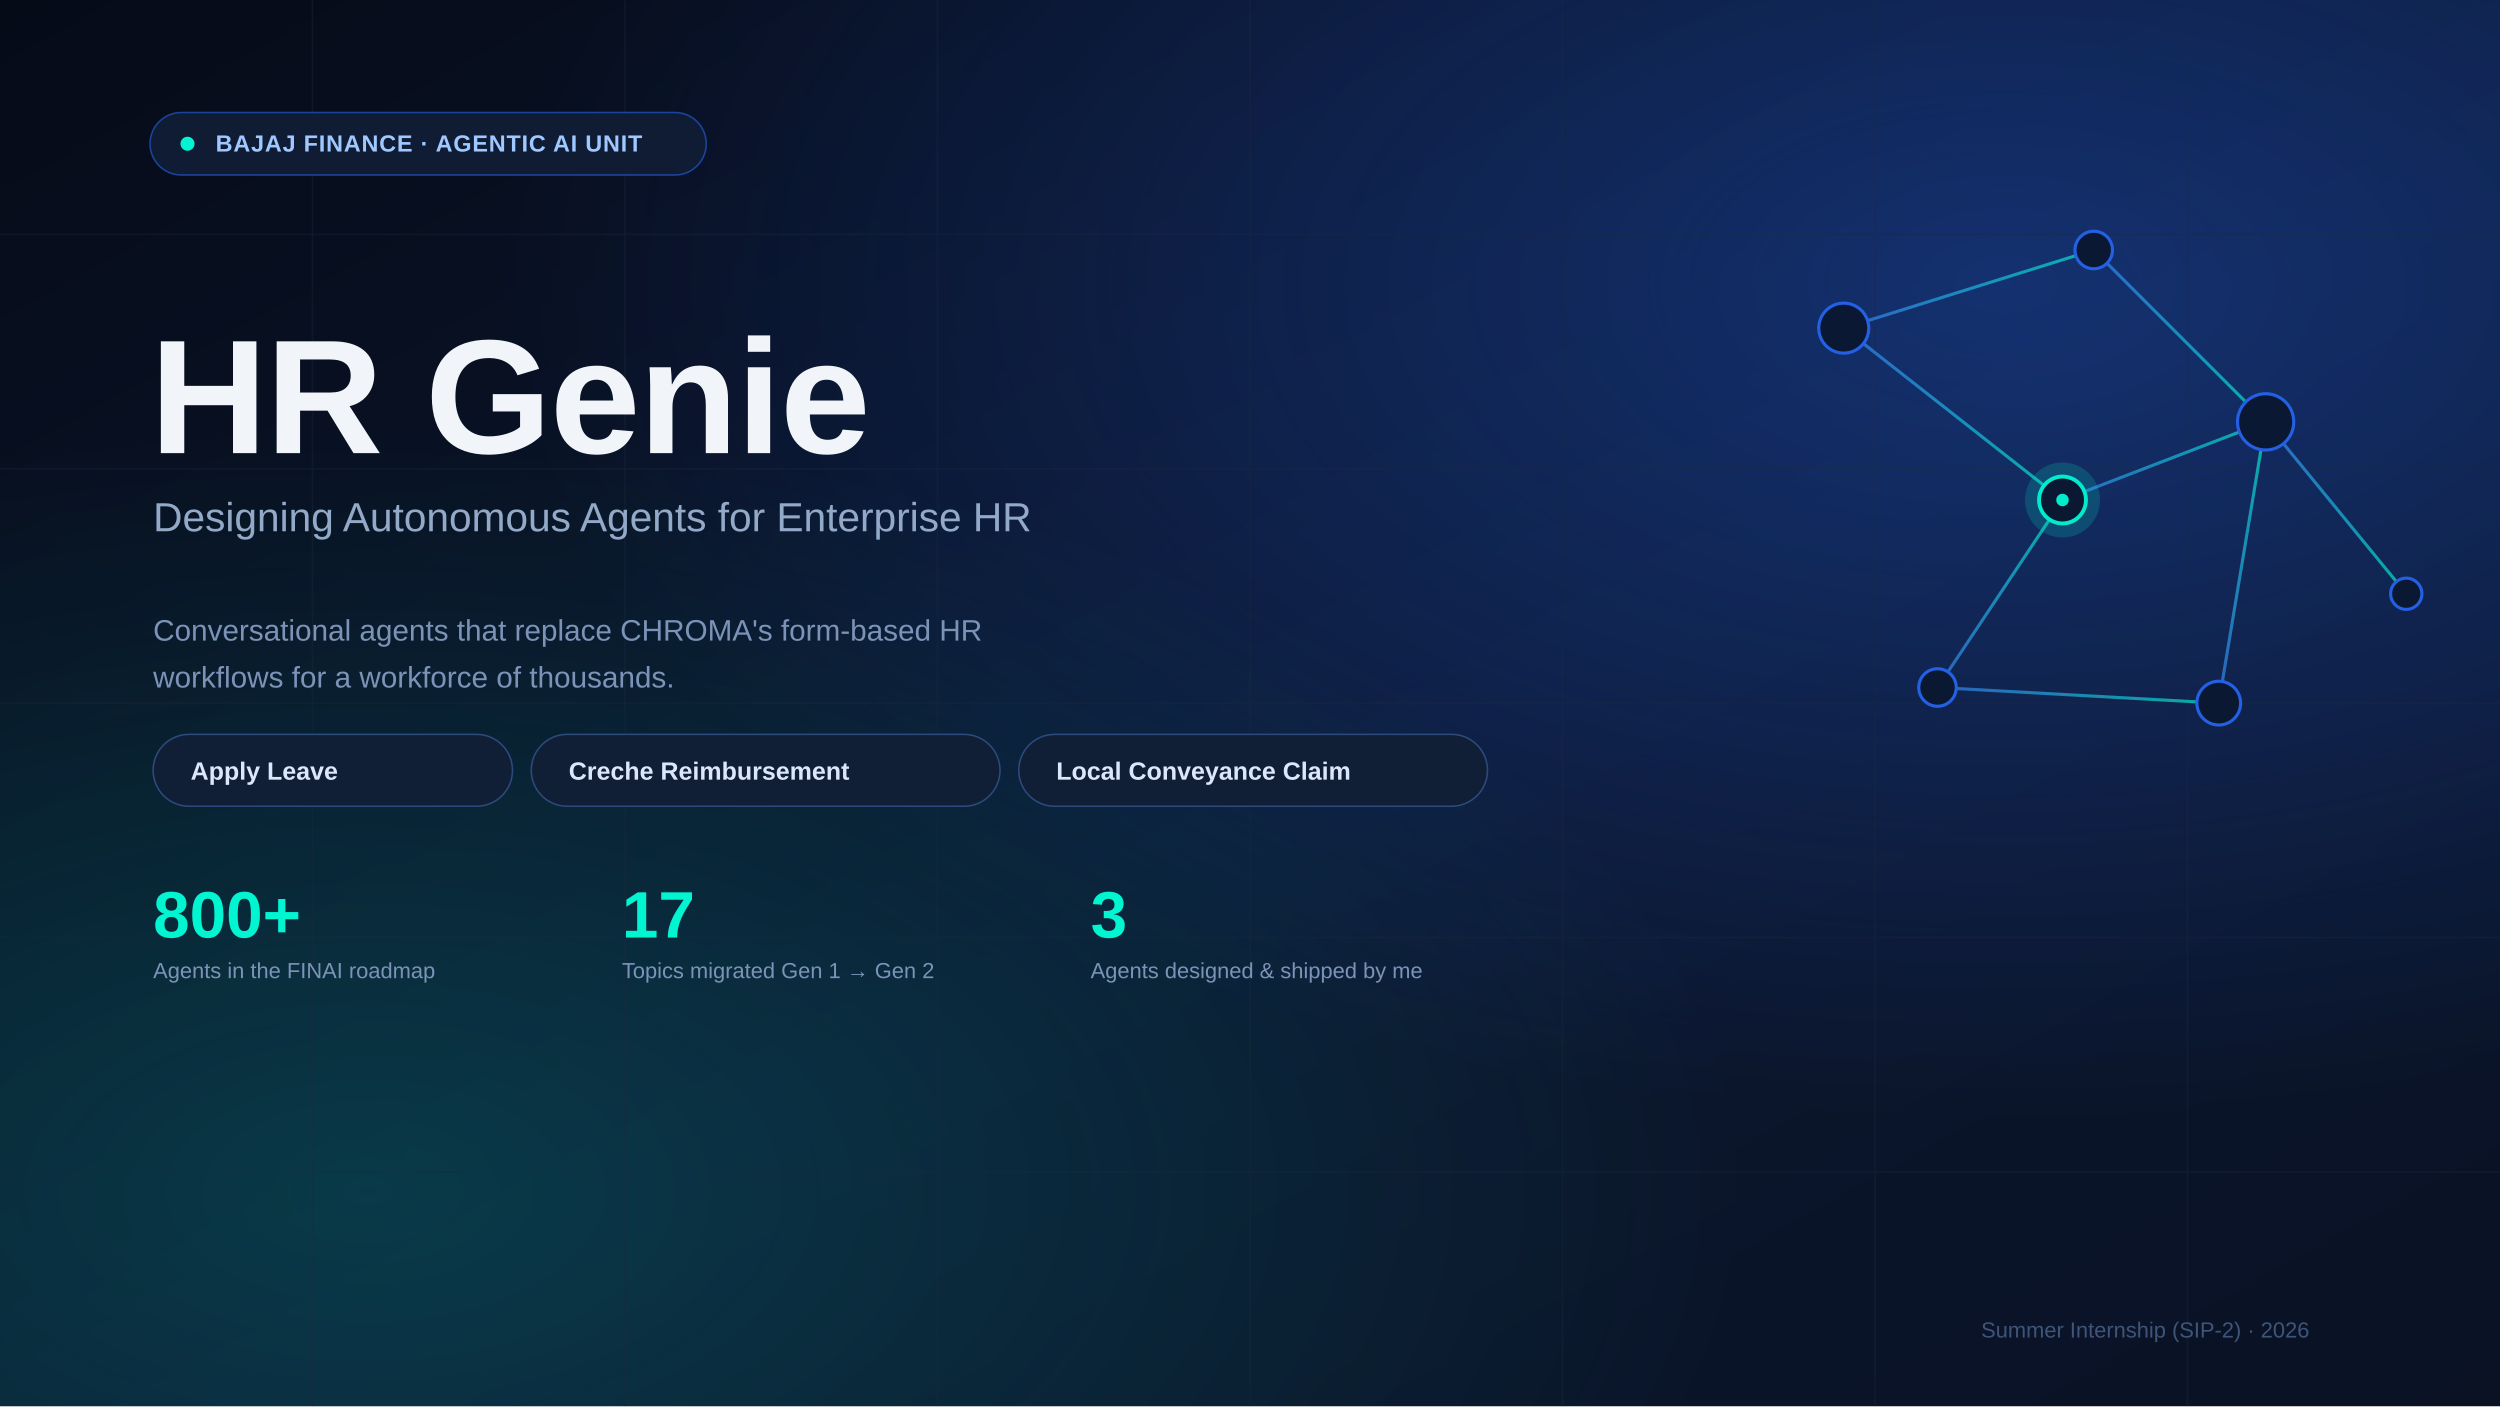
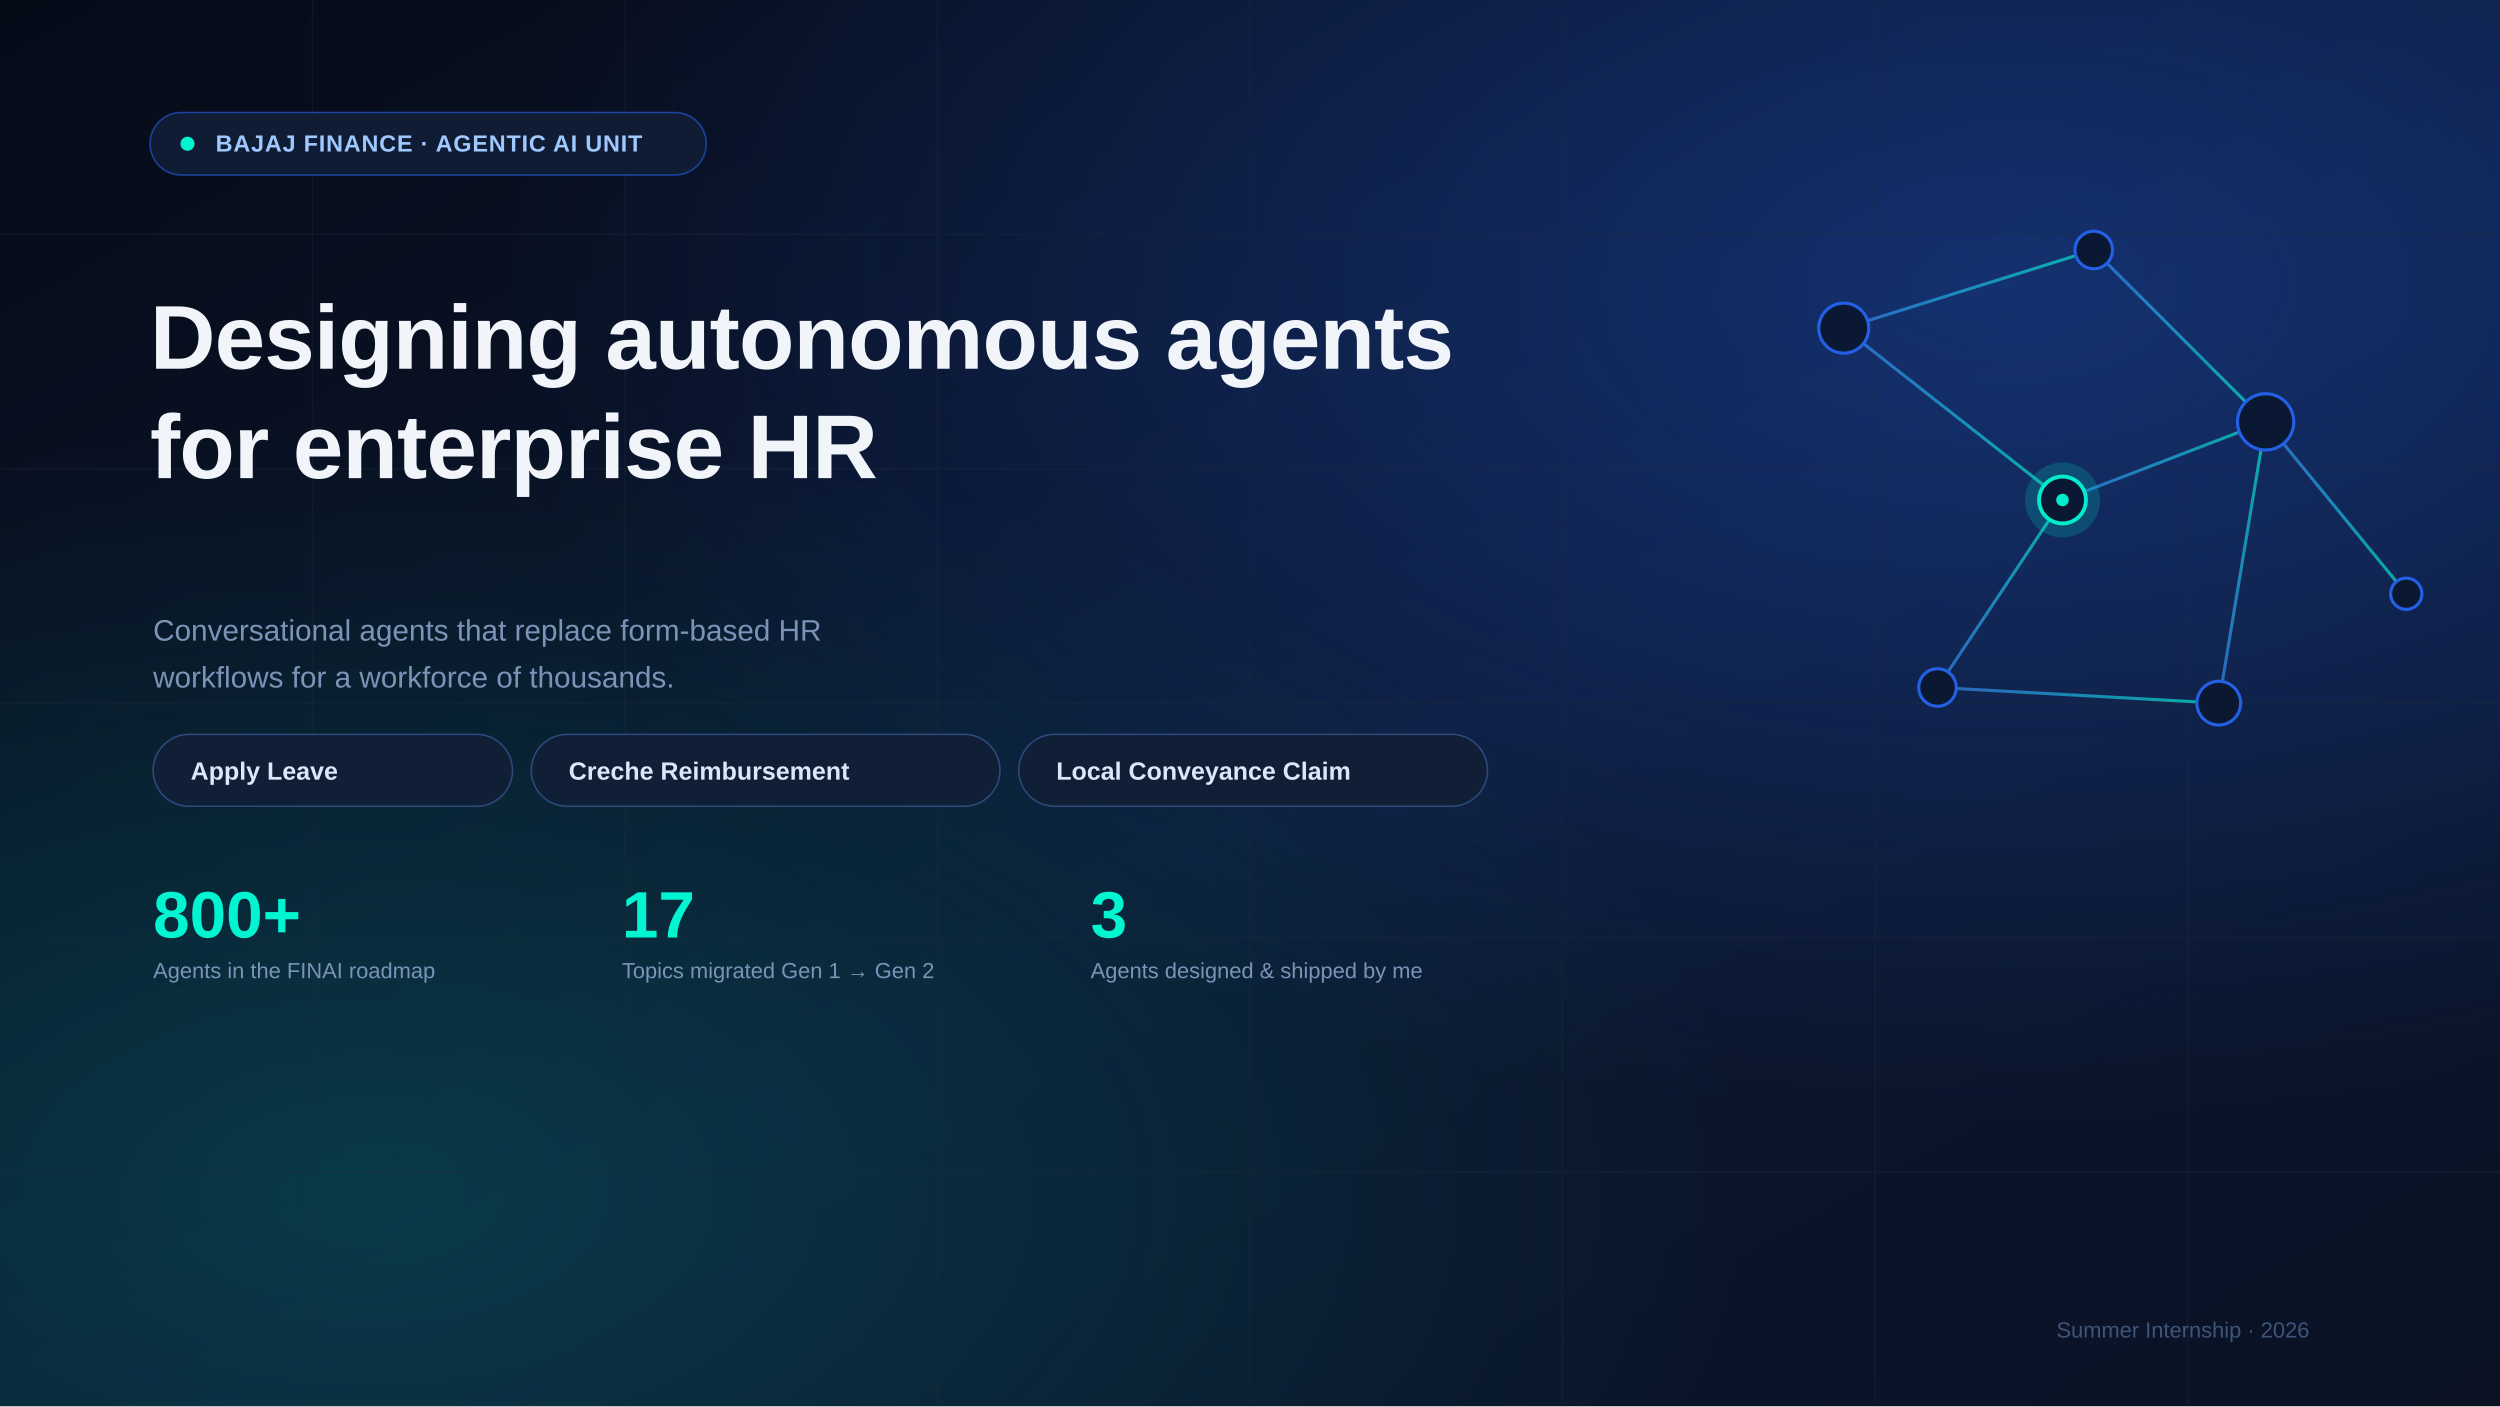
<svg xmlns="http://www.w3.org/2000/svg" viewBox="0 0 1600 900" font-family="'Helvetica Neue', Arial, sans-serif">
  <defs>
    <linearGradient id="bgGrad" x1="0" y1="0" x2="1" y2="1">
      <stop offset="0%" stop-color="#060b18" />
      <stop offset="55%" stop-color="#0b1730" />
      <stop offset="100%" stop-color="#0a1224" />
    </linearGradient>
    <radialGradient id="glow1" cx="80%" cy="20%" r="60%">
      <stop offset="0%" stop-color="#2563EB" stop-opacity="0.35" />
      <stop offset="100%" stop-color="#2563EB" stop-opacity="0" />
    </radialGradient>
    <radialGradient id="glow2" cx="15%" cy="85%" r="55%">
      <stop offset="0%" stop-color="#01F5D1" stop-opacity="0.16" />
      <stop offset="100%" stop-color="#01F5D1" stop-opacity="0" />
    </radialGradient>
    <linearGradient id="nodeLine" x1="0" y1="0" x2="1" y2="0">
      <stop offset="0%" stop-color="#3B82F6" stop-opacity="0.7" />
      <stop offset="100%" stop-color="#01F5D1" stop-opacity="0.7" />
    </linearGradient>
  </defs>
  <rect width="1600" height="900" fill="url(#bgGrad)" />
  <rect width="1600" height="900" fill="url(#glow1)" />
  <rect width="1600" height="900" fill="url(#glow2)" />
  <g stroke="#1E293B" stroke-width="1" opacity="0.35">
    <path d="M0 150 H1600 M0 300 H1600 M0 450 H1600 M0 600 H1600 M0 750 H1600" />
    <path d="M200 0 V900 M400 0 V900 M600 0 V900 M800 0 V900 M1000 0 V900 M1200 0 V900 M1400 0 V900" />
  </g>
  <g transform="translate(96,72)">
    <rect width="356" height="40" rx="20" fill="#0f1c33" stroke="#2563EB" stroke-opacity="0.6" />
    <circle cx="24" cy="20" r="4.5" fill="#01F5D1" />
    <text x="42" y="25" font-size="15" font-weight="600" fill="#9ec8ff" letter-spacing="0.5">BAJAJ FINANCE · AGENTIC AI UNIT</text>
  </g>
-   <text x="96" y="290" font-size="104" font-weight="700" fill="#F1F5F9" letter-spacing="-1">HR Genie</text>
-   <text x="98" y="340" font-size="26" font-weight="500" fill="#93A9C8">Designing Autonomous Agents for Enterprise HR</text>
+   <text x="96" y="236" font-size="58" font-weight="700" fill="#F1F5F9" letter-spacing="-0.5">
+     <tspan x="96" dy="0">Designing autonomous agents</tspan>
+     <tspan x="96" dy="70">for enterprise HR</tspan>
+   </text>
  <text x="98" y="410" font-size="19" fill="#7C93B8" font-weight="400">
-     <tspan x="98" dy="0">Conversational agents that replace CHROMA's form-based HR</tspan>
+     <tspan x="98" dy="0">Conversational agents that replace form-based HR</tspan>
    <tspan x="98" dy="30">workflows for a workforce of thousands.</tspan>
  </text>
  <g font-size="16" font-weight="600" fill="#DCE7FB">
    <g transform="translate(98,470)">
      <rect width="230" height="46" rx="23" fill="#101E36" stroke="#2C4A7C" />
      <text x="24" y="29">Apply Leave</text>
    </g>
    <g transform="translate(340,470)">
      <rect width="300" height="46" rx="23" fill="#101E36" stroke="#2C4A7C" />
      <text x="24" y="29">Creche Reimbursement</text>
    </g>
    <g transform="translate(652,470)">
      <rect width="300" height="46" rx="23" fill="#101E36" stroke="#2C4A7C" />
      <text x="24" y="29">Local Conveyance Claim</text>
    </g>
  </g>
  <g transform="translate(98,560)">
    <g>
      <text x="0" y="40" font-size="42" font-weight="700" fill="#01F5D1">800+</text>
      <text x="0" y="66" font-size="14" fill="#7C93B8">Agents in the FINAI roadmap</text>
    </g>
    <g transform="translate(300,0)">
      <text x="0" y="40" font-size="42" font-weight="700" fill="#01F5D1">17</text>
      <text x="0" y="66" font-size="14" fill="#7C93B8">Topics migrated Gen 1 → Gen 2</text>
    </g>
    <g transform="translate(600,0)">
      <text x="0" y="40" font-size="42" font-weight="700" fill="#01F5D1">3</text>
      <text x="0" y="66" font-size="14" fill="#7C93B8">Agents designed &amp; shipped by me</text>
    </g>
  </g>
  <g transform="translate(1120,120)" opacity="0.95">
    <g stroke="url(#nodeLine)" stroke-width="2">
      <line x1="60" y1="90" x2="220" y2="40" />
      <line x1="60" y1="90" x2="200" y2="200" />
      <line x1="220" y1="40" x2="330" y2="150" />
      <line x1="200" y1="200" x2="330" y2="150" />
      <line x1="200" y1="200" x2="120" y2="320" />
      <line x1="330" y1="150" x2="300" y2="330" />
      <line x1="120" y1="320" x2="300" y2="330" />
      <line x1="330" y1="150" x2="420" y2="260" />
    </g>
    <g fill="#0b1730" stroke="#2563EB" stroke-width="2">
      <circle cx="60" cy="90" r="16" />
      <circle cx="220" cy="40" r="12" />
      <circle cx="330" cy="150" r="18" />
      <circle cx="120" cy="320" r="12" />
      <circle cx="300" cy="330" r="14" />
      <circle cx="420" cy="260" r="10" />
    </g>
    <circle cx="200" cy="200" r="24" fill="#01F5D1" opacity="0.18" />
    <circle cx="200" cy="200" r="15" fill="#0b1730" stroke="#01F5D1" stroke-width="2.5" />
    <circle cx="200" cy="200" r="4" fill="#01F5D1" />
  </g>
-   <text x="1478" y="856" text-anchor="end" font-size="14" fill="#3E5478" font-weight="500">Summer Internship (SIP-2) · 2026</text>
+   <text x="1478" y="856" text-anchor="end" font-size="14" fill="#3E5478" font-weight="500">Summer Internship · 2026</text>
</svg>
